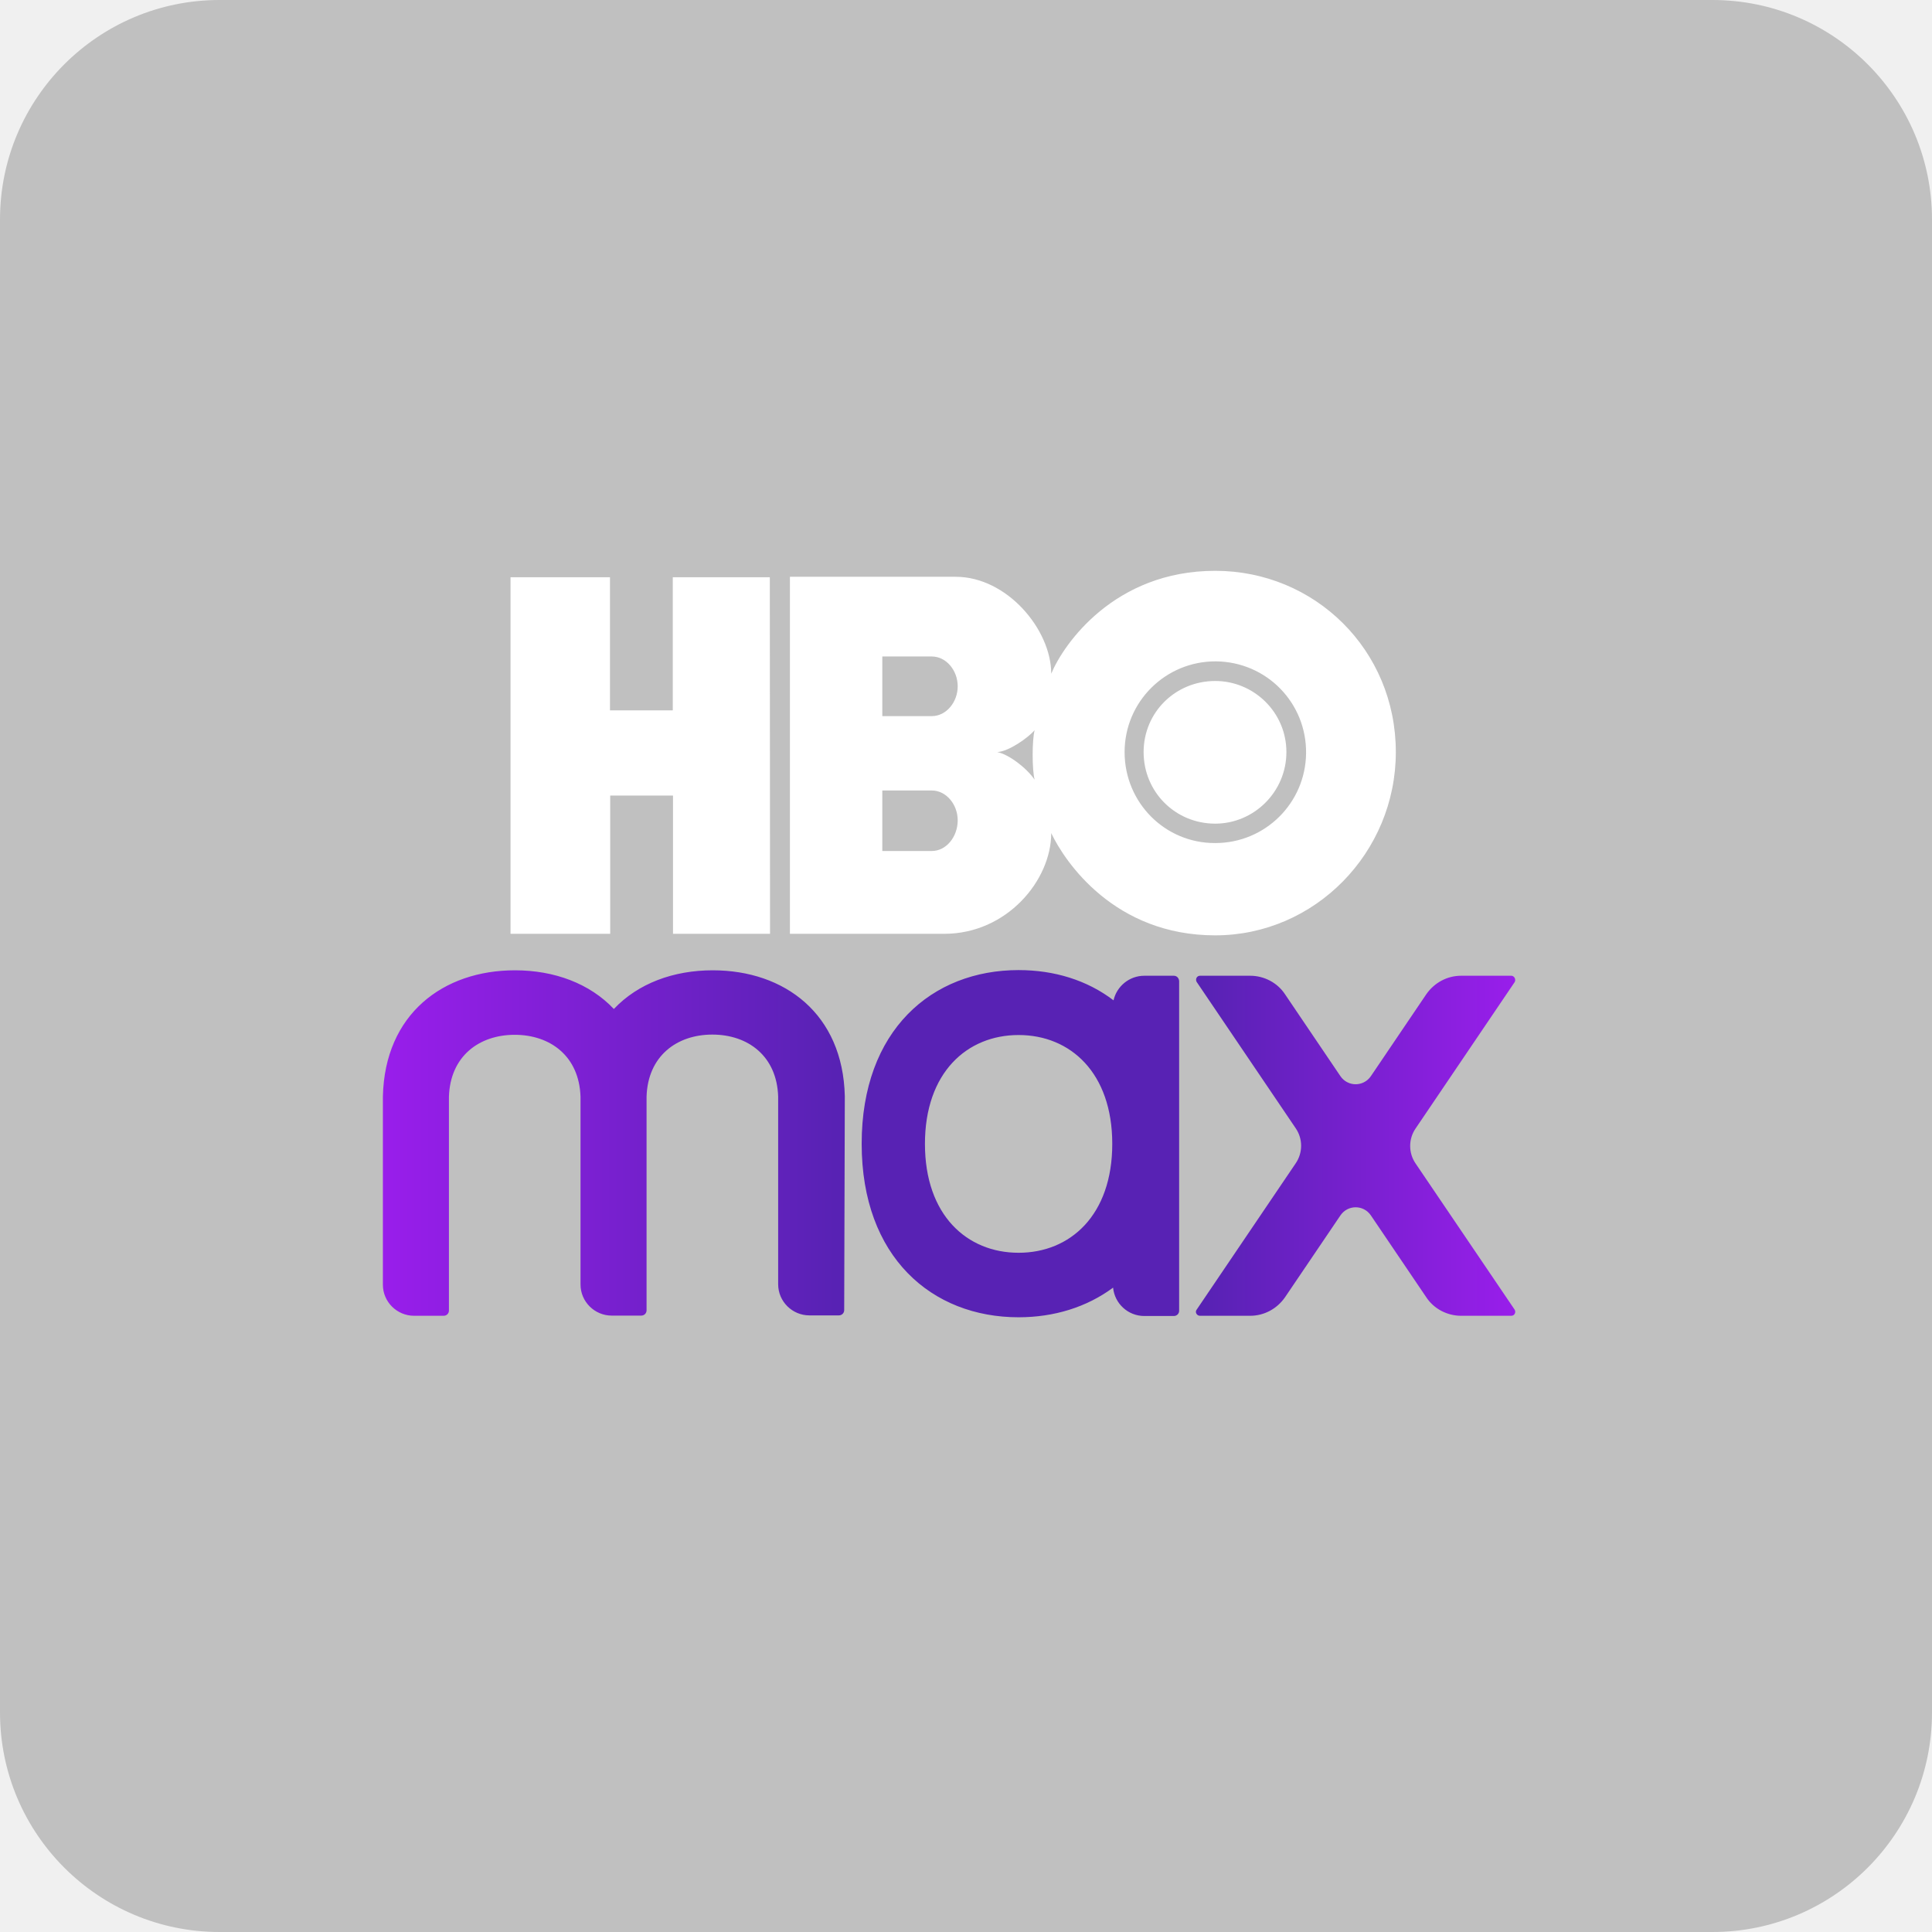
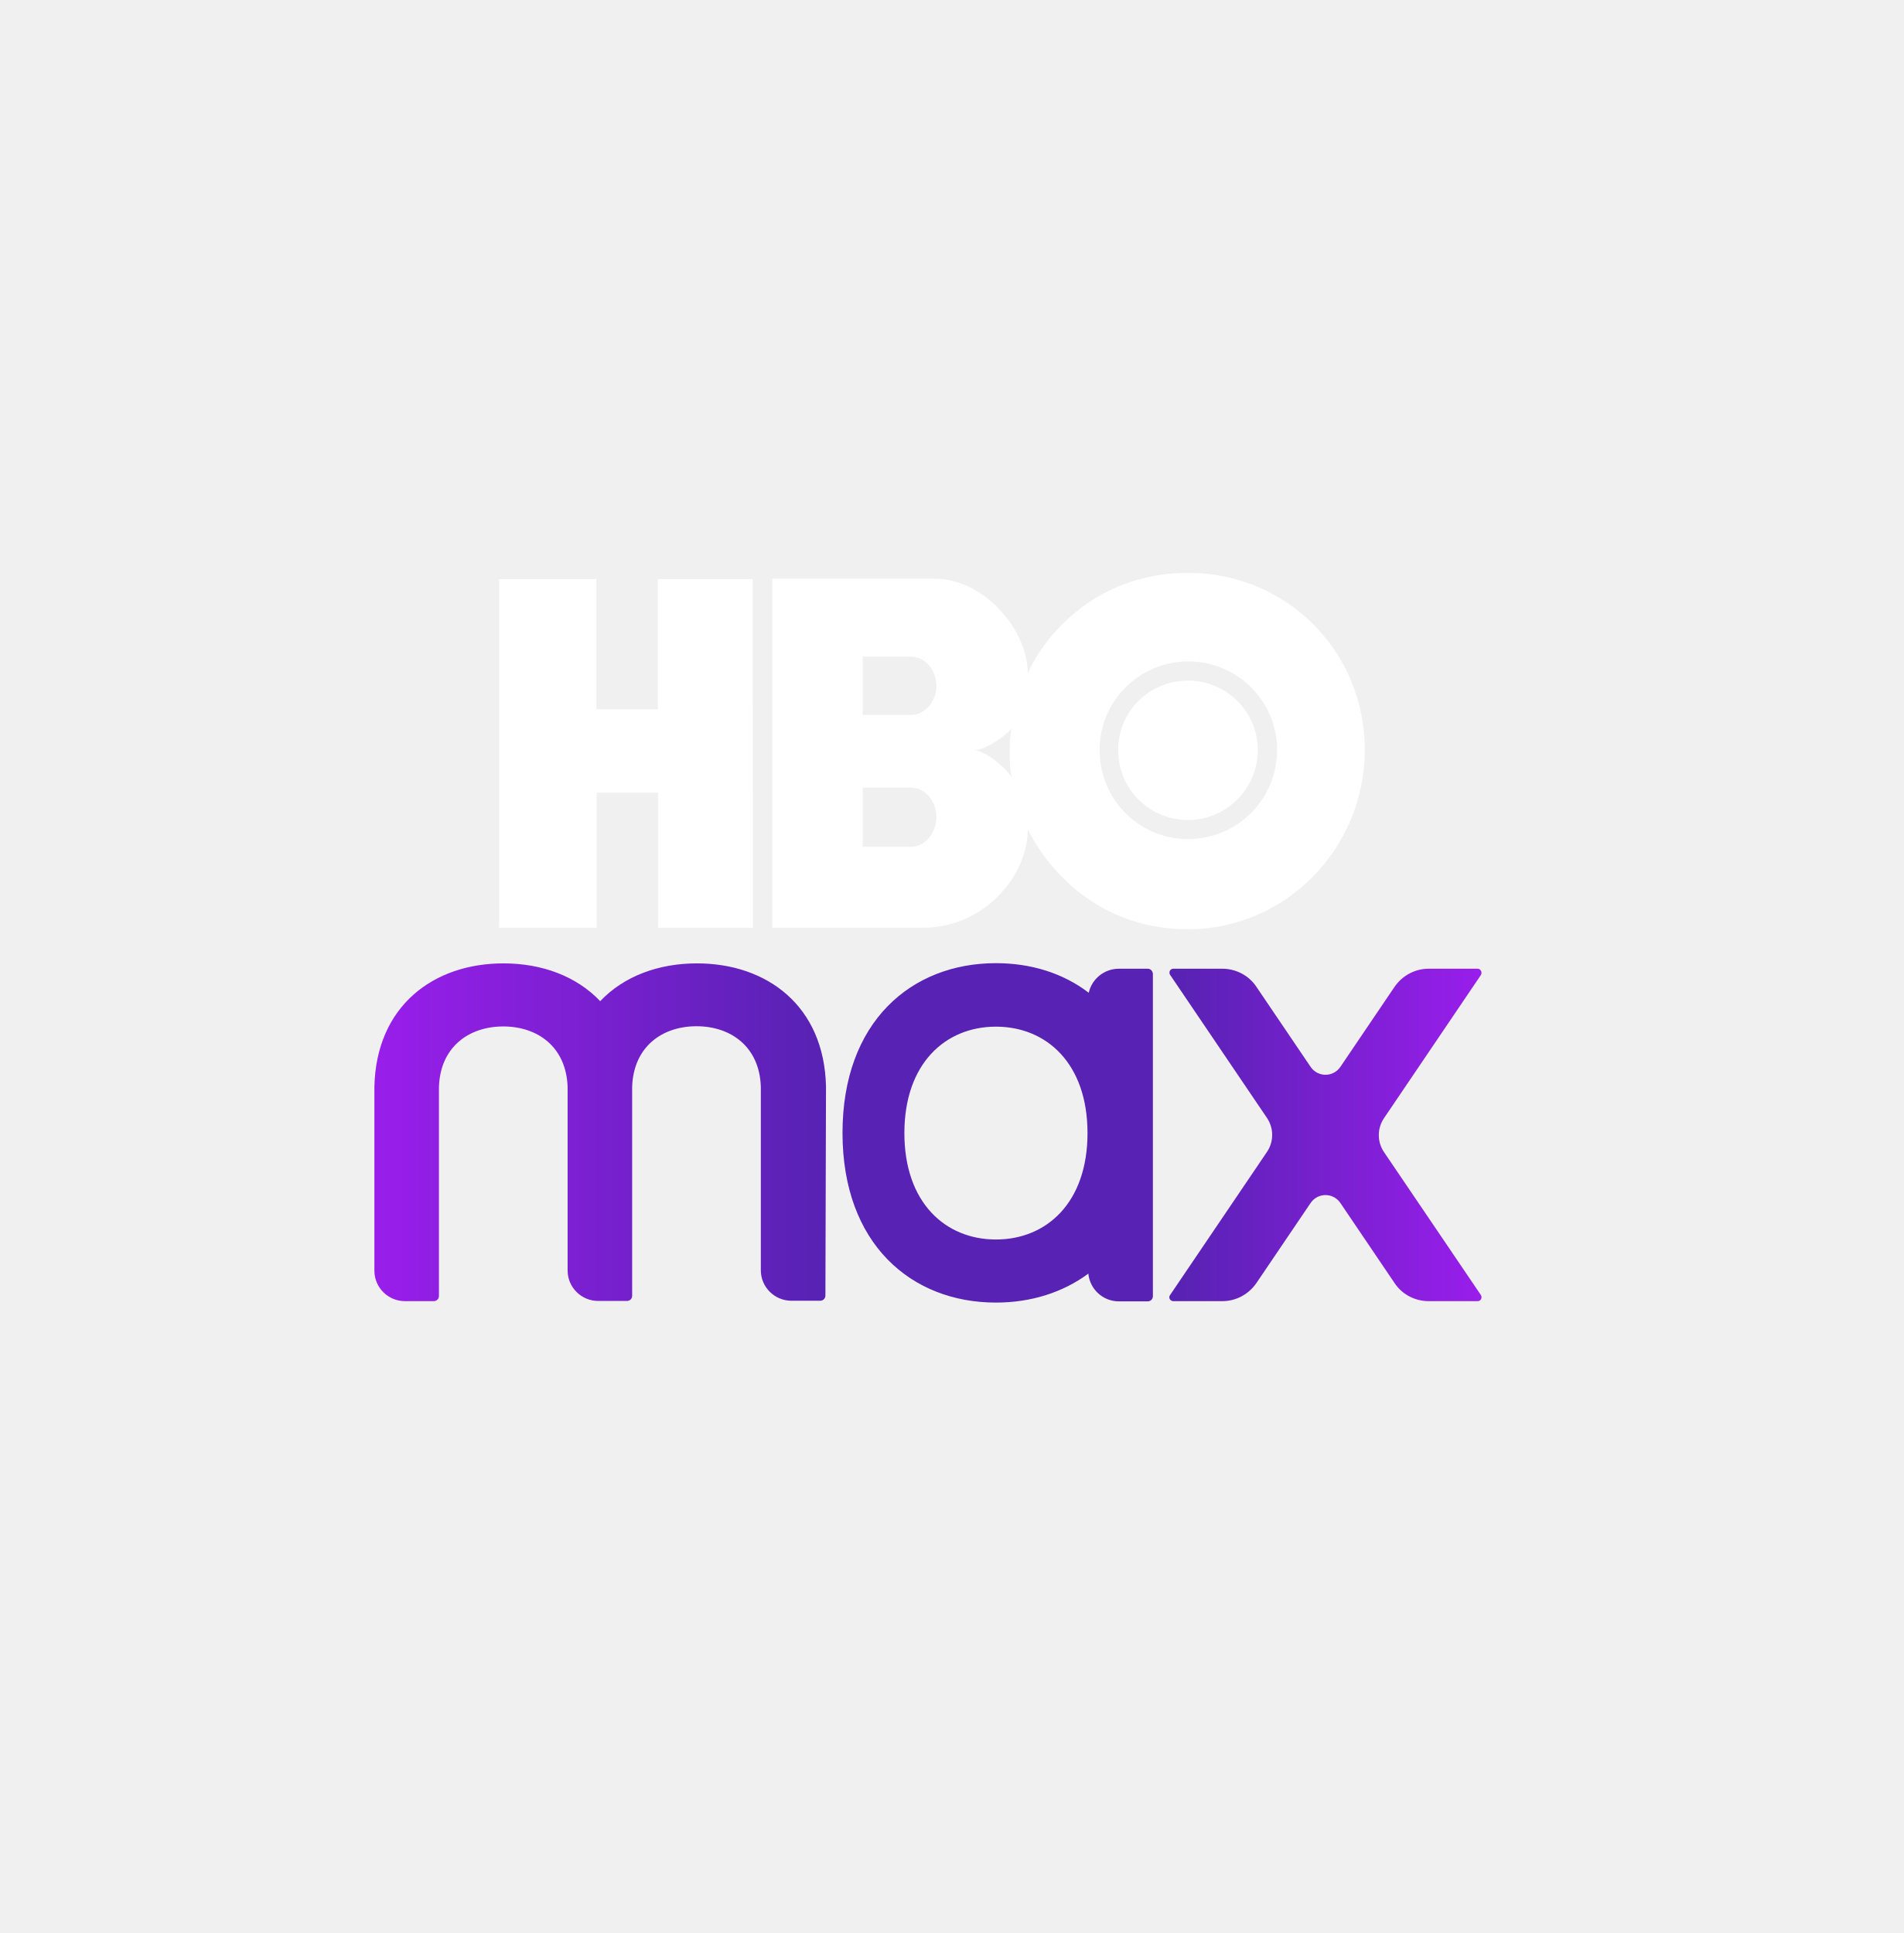
- <svg xmlns="http://www.w3.org/2000/svg" width="44" height="44" viewBox="0 0 44 44" fill="none">
-   <rect width="44" height="44" rx="5" fill="black" fill-opacity="0.2" />
-   <path d="M17.537 21.267H15.327V18.119H13.897V21.267H11.627V13.146H13.892V16.178H15.322V13.146H17.532L17.537 21.267ZM27.676 21.302C29.942 21.302 31.789 19.422 31.789 17.128C31.789 14.8 29.942 13 27.676 13C25.381 13 24.223 14.665 23.941 15.343C23.941 14.338 22.934 13.136 21.766 13.136H17.99V21.267H21.504C22.934 21.267 23.941 20.045 23.941 18.974C24.258 19.638 25.386 21.302 27.676 21.302ZM21.222 18.003C21.549 18.003 21.811 18.32 21.811 18.682C21.811 19.059 21.549 19.381 21.222 19.381H20.094V18.003H21.222ZM21.222 14.951C21.549 14.951 21.811 15.268 21.811 15.63C21.811 15.992 21.549 16.309 21.222 16.309H20.094V14.951H21.222ZM22.712 17.128C22.974 17.113 23.402 16.812 23.563 16.631C23.503 16.847 23.503 17.536 23.563 17.757C23.382 17.491 22.974 17.179 22.712 17.128ZM25.612 17.128C25.612 15.982 26.543 15.057 27.691 15.062C28.844 15.072 29.76 16.007 29.745 17.159C29.73 18.29 28.814 19.2 27.676 19.2C26.533 19.205 25.612 18.28 25.612 17.128ZM27.676 18.758C28.557 18.758 29.297 18.034 29.297 17.128C29.297 16.223 28.557 15.509 27.676 15.509C26.77 15.509 26.045 16.223 26.045 17.128C26.045 18.034 26.765 18.758 27.676 18.758Z" fill="white" />
-   <path d="M19.24 24.965C19.197 23.089 17.866 22.098 16.233 22.098C15.339 22.098 14.533 22.395 13.98 22.979C13.432 22.399 12.626 22.098 11.727 22.098C10.094 22.098 8.763 23.093 8.72 24.97V29.258C8.72 29.651 9.042 29.966 9.431 29.966H10.104C10.171 29.966 10.224 29.914 10.224 29.847V24.979C10.252 24.055 10.911 23.567 11.722 23.567C12.534 23.567 13.192 24.055 13.221 24.979V29.253C13.221 29.646 13.543 29.962 13.932 29.962H14.604C14.672 29.962 14.725 29.909 14.725 29.842V24.974C14.754 24.051 15.412 23.562 16.223 23.562C17.035 23.562 17.693 24.051 17.722 24.974V29.248C17.722 29.641 18.044 29.957 18.433 29.957H19.105C19.173 29.957 19.226 29.904 19.226 29.837L19.24 24.965C19.245 24.974 19.24 24.97 19.24 24.965ZM34.419 22.222H33.276C32.959 22.222 32.666 22.38 32.483 22.643L31.22 24.51C31.052 24.754 30.696 24.754 30.528 24.51L29.265 22.643C29.092 22.38 28.789 22.222 28.472 22.222H27.329C27.257 22.222 27.219 22.299 27.252 22.361L29.51 25.697C29.673 25.936 29.673 26.252 29.51 26.492L27.252 29.828C27.209 29.885 27.257 29.966 27.329 29.966H28.472C28.789 29.966 29.082 29.808 29.265 29.545L30.528 27.679C30.696 27.434 31.052 27.434 31.22 27.679L32.483 29.545C32.656 29.808 32.959 29.966 33.276 29.966H34.419C34.491 29.966 34.53 29.89 34.496 29.828L32.238 26.496C32.075 26.257 32.075 25.941 32.238 25.702L34.496 22.366C34.53 22.304 34.486 22.222 34.419 22.222ZM26.733 22.222H26.061C25.72 22.222 25.432 22.462 25.36 22.782C24.759 22.323 24.01 22.093 23.198 22.093C21.224 22.093 19.624 23.462 19.624 26.047C19.624 28.631 21.224 30 23.198 30C24.005 30 24.75 29.77 25.35 29.325C25.384 29.684 25.686 29.971 26.061 29.971H26.733C26.801 29.971 26.854 29.919 26.854 29.852V22.342C26.849 22.275 26.801 22.222 26.733 22.222ZM23.198 28.531C22.021 28.531 21.065 27.674 21.065 26.051C21.065 24.429 22.021 23.572 23.198 23.572C24.375 23.572 25.331 24.429 25.331 26.051C25.331 27.674 24.375 28.531 23.198 28.531Z" fill="url(#paint0_linear_11_19)" />
+ <svg xmlns="http://www.w3.org/2000/svg" width="64" height="65" viewBox="0 0 64 65" fill="none">
+   <path d="M25.312 31.196H22.122V26.653H20.058V31.196H16.781V19.474H20.051V23.851H22.115V19.474H25.305L25.312 31.196ZM39.947 31.247C43.217 31.247 45.883 28.532 45.883 25.223C45.883 21.862 43.217 19.264 39.947 19.264C36.633 19.264 34.962 21.666 34.555 22.646C34.555 21.194 33.102 19.46 31.416 19.46H25.966V31.196H31.038C33.102 31.196 34.555 29.433 34.555 27.887C35.013 28.845 36.641 31.247 39.947 31.247ZM30.631 26.486C31.103 26.486 31.481 26.943 31.481 27.465C31.481 28.01 31.103 28.474 30.631 28.474H29.003V26.486H30.631ZM30.631 22.08C31.103 22.08 31.481 22.537 31.481 23.06C31.481 23.582 31.103 24.04 30.631 24.04H29.003V22.08H30.631ZM32.782 25.223C33.16 25.201 33.778 24.765 34.01 24.504C33.923 24.816 33.923 25.811 34.01 26.13C33.748 25.745 33.16 25.295 32.782 25.223ZM36.968 25.223C36.968 23.568 38.312 22.232 39.969 22.24C41.633 22.254 42.955 23.604 42.933 25.266C42.911 26.899 41.589 28.213 39.947 28.213C38.297 28.22 36.968 26.885 36.968 25.223ZM39.947 27.574C41.218 27.574 42.287 26.529 42.287 25.223C42.287 23.916 41.218 22.886 39.947 22.886C38.639 22.886 37.592 23.916 37.592 25.223C37.592 26.529 38.632 27.574 39.947 27.574Z" fill="white" />
+   <path d="M27.77 36.533C27.708 33.825 25.788 32.395 23.43 32.395C22.141 32.395 20.976 32.824 20.178 33.666C19.388 32.83 18.223 32.395 16.927 32.395C14.569 32.395 12.649 33.832 12.587 36.54V42.73C12.587 43.297 13.051 43.753 13.613 43.753H14.583C14.68 43.753 14.757 43.677 14.757 43.58V36.554C14.798 35.221 15.748 34.516 16.92 34.516C18.092 34.516 19.041 35.221 19.083 36.554V42.723C19.083 43.29 19.548 43.746 20.109 43.746H21.08C21.177 43.746 21.253 43.67 21.253 43.573V36.547C21.295 35.214 22.245 34.509 23.416 34.509C24.588 34.509 25.538 35.214 25.579 36.547V42.716C25.579 43.283 26.044 43.739 26.606 43.739H27.576C27.673 43.739 27.75 43.663 27.75 43.566L27.77 36.533C27.777 36.547 27.77 36.54 27.77 36.533ZM49.679 32.575H48.029C47.572 32.575 47.149 32.803 46.885 33.183L45.062 35.877C44.819 36.229 44.306 36.229 44.064 35.877L42.24 33.183C41.99 32.803 41.554 32.575 41.096 32.575H39.446C39.342 32.575 39.286 32.685 39.335 32.775L42.594 37.59C42.829 37.936 42.829 38.392 42.594 38.737L39.335 43.552C39.273 43.635 39.342 43.753 39.446 43.753H41.096C41.554 43.753 41.977 43.525 42.24 43.145L44.064 40.45C44.306 40.098 44.819 40.098 45.062 40.45L46.885 43.145C47.135 43.525 47.572 43.753 48.029 43.753H49.679C49.783 43.753 49.839 43.642 49.79 43.552L46.532 38.744C46.296 38.399 46.296 37.943 46.532 37.597L49.79 32.782C49.839 32.692 49.777 32.575 49.679 32.575ZM38.586 32.575H37.616C37.123 32.575 36.707 32.92 36.603 33.383C35.737 32.72 34.655 32.388 33.483 32.388C30.634 32.388 28.325 34.364 28.325 38.095C28.325 41.825 30.634 43.801 33.483 43.801C34.648 43.801 35.723 43.469 36.59 42.827C36.638 43.345 37.075 43.76 37.616 43.76H38.586C38.683 43.76 38.76 43.684 38.76 43.587V32.748C38.753 32.651 38.683 32.575 38.586 32.575ZM33.483 41.68C31.785 41.68 30.405 40.444 30.405 38.102C30.405 35.76 31.785 34.523 33.483 34.523C35.182 34.523 36.562 35.76 36.562 38.102C36.562 40.444 35.182 41.68 33.483 41.68Z" fill="url(#paint0_linear_124_135)" />
  <defs>
-     <linearGradient id="paint0_linear_11_19" x1="8.727" y1="26.045" x2="34.507" y2="26.045" gradientUnits="userSpaceOnUse">
+     <linearGradient id="paint0_linear_124_135" x1="12.596" y1="38.092" x2="49.806" y2="38.092" gradientUnits="userSpaceOnUse">
      <stop stop-color="#991EEB" />
      <stop offset="0.399" stop-color="#5822B4" />
      <stop offset="0.727" stop-color="#5822B4" />
      <stop offset="1" stop-color="#991EEB" />
    </linearGradient>
  </defs>
</svg>
